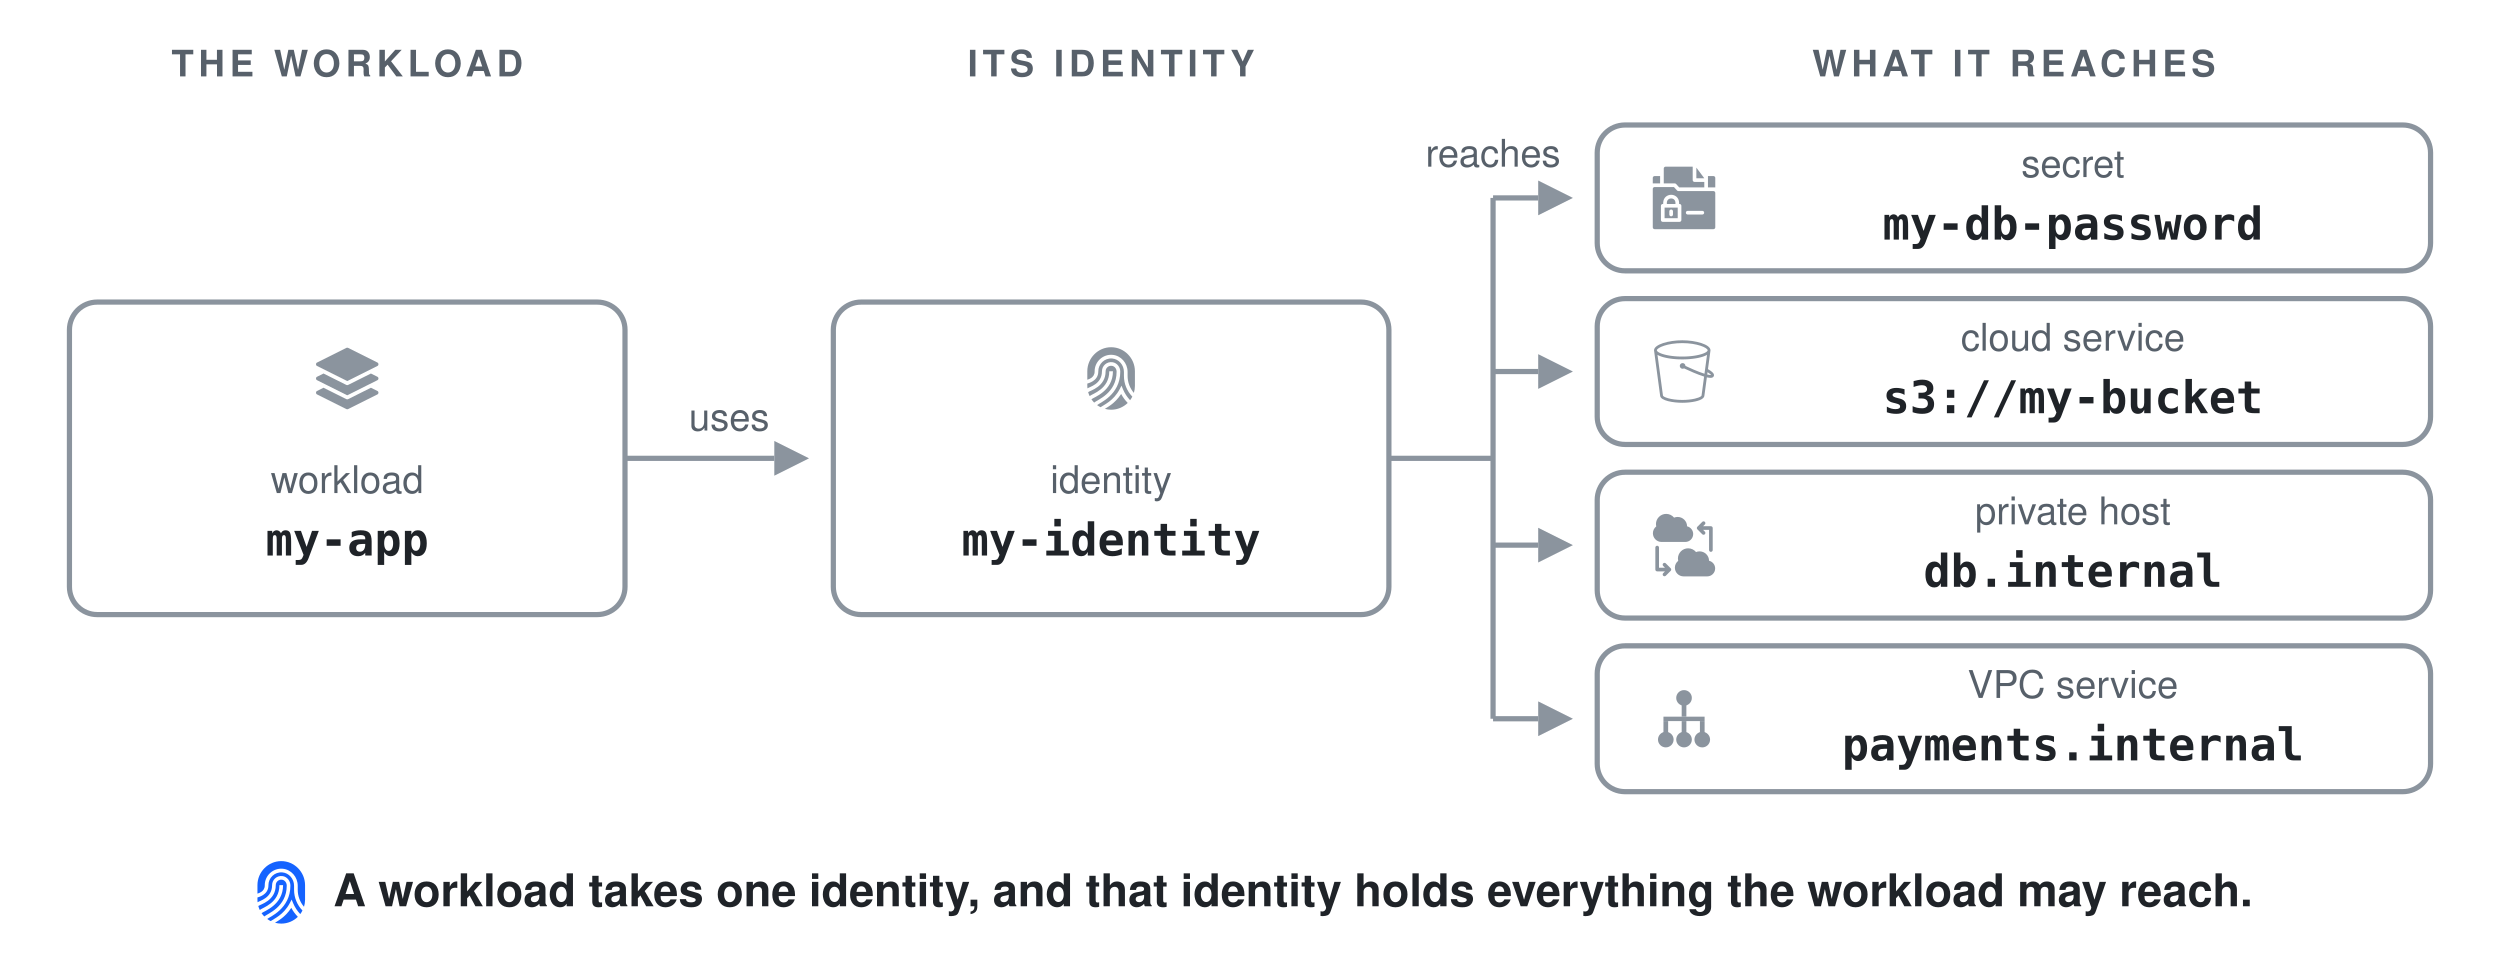
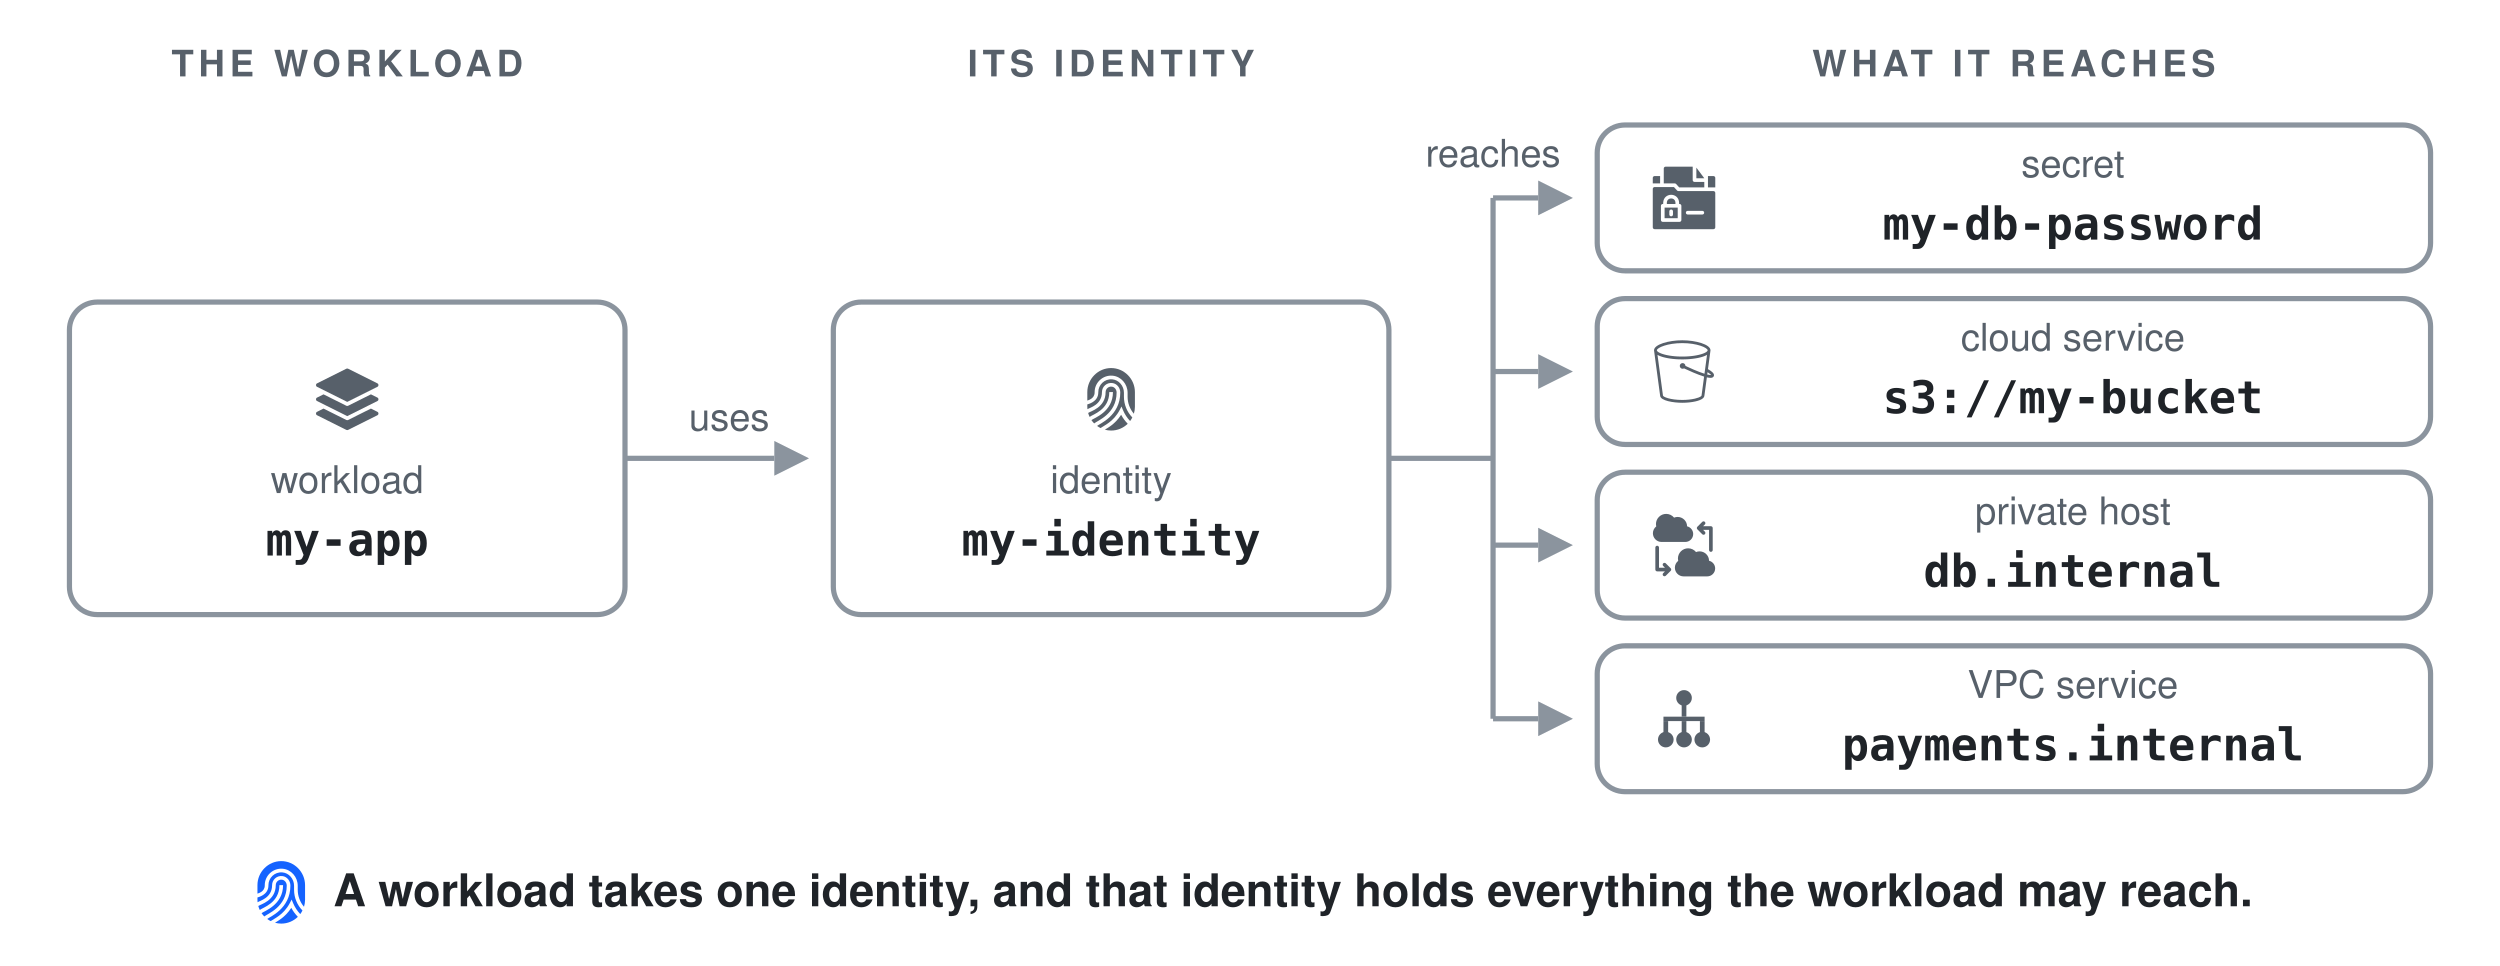
<svg xmlns="http://www.w3.org/2000/svg" viewBox="0 0 720 278" role="img" aria-label="A workload has one identity attached to it, and that identity is its route out. The workload my-app uses the identity my-identity. Arrows labeled reaches fan out from the identity to four destinations: the secret my-db-password, the cloud service s3://my-bucket marked with the Amazon S3 logo, the private host db.internal, and the VPC service payments.internal. A workload takes one identity, and that identity holds everything the workload may reach.">
  <style>
  .box{fill:none;stroke:#8b949e;stroke-width:1.5}
  .lbl{fill:#57606a;font:600 10.5px ui-sans-serif,-apple-system,"Segoe UI",Helvetica,Arial,sans-serif;letter-spacing:1.4px}
  .kind{fill:#57606a;font:400 11px ui-sans-serif,-apple-system,"Segoe UI",Helvetica,Arial,sans-serif}
  .val{fill:#1f2328;font:600 13px SFMono-Regular,Menlo,Consolas,monospace}
  .sum{fill:#1f2328;font:600 13px ui-sans-serif,-apple-system,"Segoe UI",Helvetica,Arial,sans-serif}
  .line{stroke:#8b949e;stroke-width:1.5;fill:none}
  .head{fill:#8b949e}
-   .ico{fill:#8b949e}
+   .ico{fill:#57606a}
  .icop{fill:#1563ff}
  @media (prefers-color-scheme:dark){
    .box{stroke:#6e7681}
    .lbl,.kind{fill:#9198a1}
    .val,.sum{fill:#e6edf3}
    .line{stroke:#6e7681}
-     .head,.ico{fill:#6e7681}
+     .head{fill:#6e7681}
+     .ico{fill:#9198a1}
    .icop{fill:#64a5ef}
  }
</style>
  <text x="100" y="22" class="lbl" text-anchor="middle">THE WORKLOAD</text>
  <text x="320" y="22" class="lbl" text-anchor="middle">ITS IDENTITY</text>
  <text x="580" y="22" class="lbl" text-anchor="middle">WHAT IT REACHES</text>
  <rect x="20" y="87" width="160" height="90" rx="8" class="box" />
-   <g class="ico" transform="translate(91,100) scale(0.035156)">
+   <g class="ico" transform="translate(91,106) scale(0.035156)">
    <g>
      <path d="m263.085 425.468c-2.215 1.108-4.626 1.661-7.038 1.661-2.411 0-4.823-.554-7.038-1.661l-187.143-93.572-53.166 26.583c-11.599 5.8-11.599 22.353 0 28.152l240.309 120.155c4.431 2.215 9.646 2.215 14.076 0l240.309-120.155c11.599-5.8 11.599-22.353 0-28.152l-53.166-26.583z" />
      <path d="m263.085 308.959c-2.215 1.108-4.626 1.661-7.038 1.661-2.411 0-4.823-.554-7.038-1.661l-187.143-93.571-53.166 26.583c-11.599 5.8-11.599 22.353 0 28.152l247.347 123.674 247.347-123.674c11.599-5.8 11.599-22.353 0-28.152l-53.166-26.583z" />
      <path d="m503.394 125.462-240.309-120.155c-4.431-2.215-9.646-2.215-14.076 0l-240.309 120.155c-11.599 5.8-11.599 22.353 0 28.152l247.347 123.674 247.347-123.674c11.6-5.799 11.6-22.352 0-28.152z" />
    </g>
  </g>
  <text x="100" y="142" class="kind" text-anchor="middle">workload</text>
  <text x="100" y="160" class="val" text-anchor="middle">my-app</text>
  <text x="210" y="124" class="kind" text-anchor="middle">uses</text>
  <path class="line" d="M180 132 H223" />
  <path class="head" d="M233 132 L223 127 L223 137 Z" />
  <rect x="240" y="87" width="160" height="90" rx="8" class="box" />
-   <g class="ico" transform="translate(311,100) scale(0.035156)">
+   <g class="ico" transform="translate(311,106) scale(0.035156)">
    <g>
      <path d="M263.705,152.63C234.967,148.039,211,170.021,211,197c0,127.385-125.134,157.073-143.053,170.799c3.052,11.283,7.081,22.137,12.014,32.516C104.403,379.877,241,343.767,241,196.9h30c0,163.411-156.484,212.678-176.288,229.535c6.632,9.741,14.149,18.821,22.388,27.197c25.175-22.817,183.9-76.13,183.9-253.277C301,176.639,284.96,156.131,263.705,152.63z" />
      <path d="M361,235.013V202.42c0-57.1-42.056-105.425-95.742-110.024C201.052,87.078,150.376,138.238,151,198.128c0.873,81.178-87.001,97.723-90,99.673V317c0,6.823,0.368,13.559,1.055,20.202C79.214,324.161,181,302.883,181,197c0-45.84,41.082-81.616,87.568-73.96C304.164,128.885,331,162.122,331,200.354c0,192.056-171.606,256.599-190.04,273.739c9.003,6.612,18.565,12.448,28.645,17.459c25.746-19.492,105.705-50.173,156.634-148.083l14.839-28.55l12.319,29.722c13.828,33.333,33.719,63.514,58.209,89.383c6.903-9.153,13.028-18.891,18.256-29.194C386.263,359.675,361,299.255,361,235.013z" />
      <path d="M256,0C148.48,0,61,89.48,61,197v69.19c2.999-1.978,60.573-12.931,60-67.74c-0.824-79.069,66.757-142.808,146.821-135.938C336.889,68.431,391,129.881,391,202.42v32.593c0,51.801,18.739,100.761,51.418,139.136C447.973,356.064,451,336.882,451,317V197C451,89.48,363.52,0,256,0z" />
      <path d="M338.163,382.728c-51.925,81.476-119.799,112.024-133.381,122.217C221.135,509.409,238.253,512,256,512c52.881,0,100.844-21.233,136.007-55.532C370.851,434.506,352.453,409.902,338.163,382.728z" />
    </g>
  </g>
  <text x="320" y="142" class="kind" text-anchor="middle">identity</text>
  <text x="320" y="160" class="val" text-anchor="middle">my-identity</text>
  <text x="430" y="48" class="kind" text-anchor="middle">reaches</text>
  <path class="line" d="M400 132 H430" />
  <path class="line" d="M430 57 V207" />
  <path class="line" d="M430 57 H443" />
  <path class="head" d="M453 57 L443 52 L443 62 Z" />
  <path class="line" d="M430 107 H443" />
  <path class="head" d="M453 107 L443 102 L443 112 Z" />
  <path class="line" d="M430 157 H443" />
  <path class="head" d="M453 157 L443 152 L443 162 Z" />
  <path class="line" d="M430 207 H443" />
  <path class="head" d="M453 207 L443 202 L443 212 Z" />
  <rect x="460" y="36" width="240" height="42" rx="8" class="box" />
  <g class="ico" transform="translate(476,48) scale(0.035156)">
    <path d="m357 7.849v87.151h65z" />
    <path d="m497 77h-45v93h60v-78c0-8.284-6.716-15-15-15z" />
    <path d="m191.098 141.909 25.538 28.091h205.364v-45h-80c-8.284 0-15-6.716-15-15v-110h-222c-8.284 0-15 6.716-15 15v122h90c4.226 0 8.255 1.783 11.098 4.909z" />
    <path d="m60 77h-45c-8.284 0-15 6.716-15 15v45h60z" />
    <path d="m185.757 295.256c-1.778-46.719-68.752-46.684-70.513 0v10.329h70.513z" />
    <path d="m497 200h-287c-4.226 0-8.255-1.783-11.098-4.909l-25.538-28.091h-158.364c-8.284 0-15 6.716-15 15v315c0 8.284 6.716 15 15 15h482c8.284 0 15-6.716 15-15v-282c0-8.284-6.716-15-15-15zm-211 162h120c19.881.738 19.866 29.269 0 30h-120c-19.881-.738-19.866-29.269 0-30zm-51.75 75.179c0 8.284-6.716 15-15 15h-137.5c-8.284 0-15-6.716-15-15v-116.594c0-8.284 6.716-15 15-15h3.494v-10.329c3.291-86.474 127.253-86.408 130.513 0v10.329h3.493c8.284 0 15 6.716 15 15z" />
    <path d="m96.75 422.179h107.5v-86.594h-107.5zm38.75-56.297c.738-19.881 29.269-19.866 30 0v26c-.738 19.881-29.269 19.866-30 0z" />
  </g>
  <text x="597" y="51" class="kind" text-anchor="middle">secret</text>
  <text x="597" y="69" class="val" text-anchor="middle">my-db-password</text>
  <rect x="460" y="86" width="240" height="42" rx="8" class="box" />
  <g class="ico" transform="translate(476,98) scale(0.75)">
    <path d="m20.913 13.147.12-.895c.947.576 1.258.922 1.354 1.071-.16.031-.562.046-1.474-.176m-2.174 7.988a1 1 0 0 0-.005.073c0 .084-.207.405-1.124.768a10 10 0 0 1-1.438.432c-1.405.325-3.128.504-4.853.504-4.612 0-7.412-1.184-7.412-1.704a1 1 0 0 0-.005-.073L1.81 5.602q.203.117.432.227.064.03.128.057.2.093.417.18l.179.069q.232.087.478.168.063.02.13.043.311.097.646.187l.176.044q.263.066.534.127a23 23 0 0 0 .843.17l.121.023q.378.067.768.122.107.016.216.03.299.04.604.077l.24.027q.366.04.74.07l.081.009q.413.033.83.056l.233.012q.316.015.633.025a33 33 0 0 0 2.795-.026l.232-.011q.417-.023.83-.056l.08-.008q.375-.03.742-.072l.238-.026q.307-.036.609-.077.105-.014.211-.03.392-.056.772-.122l.111-.02q.323-.06.634-.125l.212-.047q.279-.062.546-.13l.166-.042q.338-.09.654-.189.059-.019.115-.038a11 11 0 0 0 .493-.173q.087-.032.17-.066.225-.089.43-.185.059-.025.116-.052.23-.11.436-.228l-.976 7.245c-2.488-.78-5.805-2.292-7.311-3a1.09 1.09 0 0 0-1.088-1.085c-.6 0-1.088.489-1.088 1.088s.488 1.089 1.088 1.089c.196 0 .378-.056.537-.148 1.72.812 5.144 2.367 7.715 3.15zm-7.42-20.047c5.677 0 9.676 1.759 9.75 2.736l-.014.113c-.01.033-.031.067-.048.101-.015.028-.026.057-.047.087-.024.033-.058.068-.09.102-.028.03-.051.06-.084.09-.038.035-.087.07-.133.105-.04.03-.074.06-.119.091-.053.036-.116.071-.177.107-.05.03-.095.06-.15.09-.068.036-.147.073-.222.11-.059.028-.114.057-.177.085-.084.038-.177.074-.268.111-.068.027-.13.054-.203.082-.097.036-.205.072-.31.107-.075.026-.148.053-.228.079-.111.035-.233.069-.35.103-.085.024-.165.05-.253.073-.124.034-.258.065-.389.098-.093.022-.181.046-.278.068-.139.032-.287.061-.433.091-.098.02-.191.041-.293.06-.155.03-.32.057-.482.084-.1.018-.198.036-.302.052-.166.026-.342.048-.515.072-.11.014-.213.03-.325.044-.181.023-.372.041-.56.06q-.163.019-.332.036c-.188.016-.386.029-.58.043-.122.009-.24.02-.364.028-.207.012-.422.02-.635.028-.12.005-.234.012-.354.016a36 36 0 0 1-2.069 0c-.12-.004-.234-.011-.352-.016-.214-.008-.43-.016-.637-.028-.122-.008-.238-.02-.36-.027-.195-.015-.394-.028-.584-.044-.11-.01-.215-.024-.324-.035-.19-.02-.384-.038-.568-.06l-.315-.044c-.176-.024-.355-.046-.525-.073-.1-.015-.192-.033-.29-.05-.167-.028-.335-.055-.494-.086-.096-.018-.183-.038-.276-.056-.151-.032-.305-.062-.45-.095-.09-.02-.173-.043-.26-.064-.138-.034-.277-.067-.407-.102-.082-.022-.157-.046-.235-.069a12 12 0 0 1-.368-.108c-.075-.024-.141-.049-.213-.073-.11-.037-.223-.075-.325-.113-.067-.025-.125-.051-.188-.077-.096-.038-.195-.076-.282-.115-.06-.027-.11-.054-.166-.08-.08-.039-.162-.077-.233-.116-.052-.028-.094-.055-.142-.084-.063-.038-.13-.075-.185-.113-.043-.029-.075-.058-.113-.086-.048-.037-.098-.073-.139-.11-.032-.029-.054-.057-.08-.087-.033-.035-.069-.07-.093-.104-.02-.03-.031-.058-.046-.086-.018-.035-.039-.068-.049-.102l-.015-.113c.076-.977 4.074-2.736 9.748-2.736m12.182 12.124c-.118-.628-.84-1.291-2.31-2.128l.963-7.16a1 1 0 0 0 .005-.073C22.16 1.581 16.447 0 11.32 0 6.194 0 .482 1.581.482 3.851a1 1 0 0 0 .005.072L2.819 21.25c.071 2.002 5.236 2.75 8.5 2.75 1.805 0 3.615-.188 5.098-.531.598-.138 1.133-.3 1.592-.48 1.18-.467 1.789-1.053 1.813-1.739l.945-7.018c.557.131 1.016.197 1.389.197.54 0 .902-.137 1.134-.413a.96.96 0 0 0 .21-.804Z" />
  </g>
  <text x="597" y="101" class="kind" text-anchor="middle">cloud service</text>
  <text x="597" y="119" class="val" text-anchor="middle">s3://my-bucket</text>
  <rect x="460" y="136" width="240" height="42" rx="8" class="box" />
  <g class="ico" transform="translate(476,148) scale(0.026367)">
    <g transform="matrix(1.333333,0,0,-1.333333,0,682.6667)">
      <g transform="translate(106.6064,106.6064)">
        <path d="m 0,0 c -5.857,5.857 -15.355,5.857 -21.213,0 -5.858,-5.857 -5.858,-15.355 0,-21.213 l 14.394,-14.393 h -48.787 v 165 c 0,8.284 -6.716,15 -15,15 -8.285,0 -15,-6.716 -15,-15 v -180 c 0,-8.285 6.715,-15 15,-15 H -6.819 L -21.213,-80 c -5.858,-5.857 -5.858,-15.355 0,-21.213 2.929,-2.929 6.768,-4.393 10.607,-4.393 3.838,0 7.677,1.464 10.606,4.393 l 40,40 c 5.858,5.858 5.858,15.356 0,21.213 z" />
      </g>
      <g transform="translate(405.3936,345.3936)">
        <path d="M 0,0 c 2.929,-2.929 6.768,-4.394 10.606,-4.394 3.839,0 7.678,1.465 10.607,4.394 5.858,5.857 5.858,15.355 0,21.213 L 6.819,35.606 h 48.787 v -165 c 0,-8.284 6.716,-15 15,-15 8.285,0 15,6.716 15,15 v 180 c 0,8.285 -6.715,15 -15,15 H 6.819 L 21.213,80 c 5.858,5.857 5.858,15.355 0,21.213 -5.858,5.857 -15.356,5.857 -21.213,0 l -40,-40 C -45.858,55.355 -45.858,45.857 -40,40 Z" />
      </g>
      <g transform="translate(72.25,282)">
        <path d="m 0,0 h 193.75 c 35.841,0 65,29.159 65,65 0,30.681 -21.369,56.466 -50.004,63.254 C 208.342,170.644 173.733,205 131.25,205 121.24,205 111.405,203.065 102.221,199.337 86.459,218.527 62.746,230 37.5,230 c -46.18,0 -83.75,-37.57 -83.75,-83.75 0,-6.42 0.739,-12.775 2.205,-19.004 C -61.072,113.873 -71.25,93.363 -71.25,71.25 -71.25,31.963 -39.287,0 0,0" />
      </g>
      <g transform="translate(460.9961,128.2539)">
        <path d="m 0,0 c -0.404,42.39 -35.013,76.746 -77.496,76.746 -10.01,0 -19.845,-1.934 -29.029,-5.663 -15.762,19.19 -39.475,30.663 -64.721,30.663 -46.18,0 -83.75,-37.57 -83.75,-83.75 0,-6.42 0.739,-12.775 2.205,-19.004 -17.027,-13.373 -27.205,-33.883 -27.205,-55.996 0,-39.287 31.963,-71.25 71.25,-71.25 h 193.75 c 35.841,0 65,29.159 65,65 C 50.004,-32.573 28.635,-6.788 0,0" />
      </g>
    </g>
  </g>
  <text x="597" y="151" class="kind" text-anchor="middle">private host</text>
  <text x="597" y="169" class="val" text-anchor="middle">db.internal</text>
  <rect x="460" y="186" width="240" height="42" rx="8" class="box" />
  <g class="ico" transform="translate(476,198) scale(0.75)">
    <circle cx="12" cy="4" r="3" />
    <circle cx="5" cy="20" r="3" />
    <circle cx="12" cy="20" r="3" />
    <circle cx="19" cy="20" r="3" />
    <path d="M11.1 6.6h1.8v4.6h-1.8z" />
    <path d="M4.1 11.2h15.8v1.7H4.1z" />
    <path d="M4.1 12.9h1.8v4.6H4.1zM11.1 12.9h1.8v4.6h-1.8zM18.1 12.9h1.8v4.6h-1.8z" />
  </g>
  <text x="597" y="201" class="kind" text-anchor="middle">VPC service</text>
  <text x="597" y="219" class="val" text-anchor="middle">payments.internal</text>
  <g class="icop" transform="translate(72,248) scale(0.035156)">
    <g>
      <path d="M263.705,152.63C234.967,148.039,211,170.021,211,197c0,127.385-125.134,157.073-143.053,170.799c3.052,11.283,7.081,22.137,12.014,32.516C104.403,379.877,241,343.767,241,196.9h30c0,163.411-156.484,212.678-176.288,229.535c6.632,9.741,14.149,18.821,22.388,27.197c25.175-22.817,183.9-76.13,183.9-253.277C301,176.639,284.96,156.131,263.705,152.63z" />
      <path d="M361,235.013V202.42c0-57.1-42.056-105.425-95.742-110.024C201.052,87.078,150.376,138.238,151,198.128c0.873,81.178-87.001,97.723-90,99.673V317c0,6.823,0.368,13.559,1.055,20.202C79.214,324.161,181,302.883,181,197c0-45.84,41.082-81.616,87.568-73.96C304.164,128.885,331,162.122,331,200.354c0,192.056-171.606,256.599-190.04,273.739c9.003,6.612,18.565,12.448,28.645,17.459c25.746-19.492,105.705-50.173,156.634-148.083l14.839-28.55l12.319,29.722c13.828,33.333,33.719,63.514,58.209,89.383c6.903-9.153,13.028-18.891,18.256-29.194C386.263,359.675,361,299.255,361,235.013z" />
      <path d="M256,0C148.48,0,61,89.48,61,197v69.19c2.999-1.978,60.573-12.931,60-67.74c-0.824-79.069,66.757-142.808,146.821-135.938C336.889,68.431,391,129.881,391,202.42v32.593c0,51.801,18.739,100.761,51.418,139.136C447.973,356.064,451,336.882,451,317V197C451,89.48,363.52,0,256,0z" />
      <path d="M338.163,382.728c-51.925,81.476-119.799,112.024-133.381,122.217C221.135,509.409,238.253,512,256,512c52.881,0,100.844-21.233,136.007-55.532C370.851,434.506,352.453,409.902,338.163,382.728z" />
    </g>
  </g>
  <text id="sum" x="96" y="261" class="sum">A workload takes one identity, and that identity holds everything the workload may reach.</text>
</svg>
